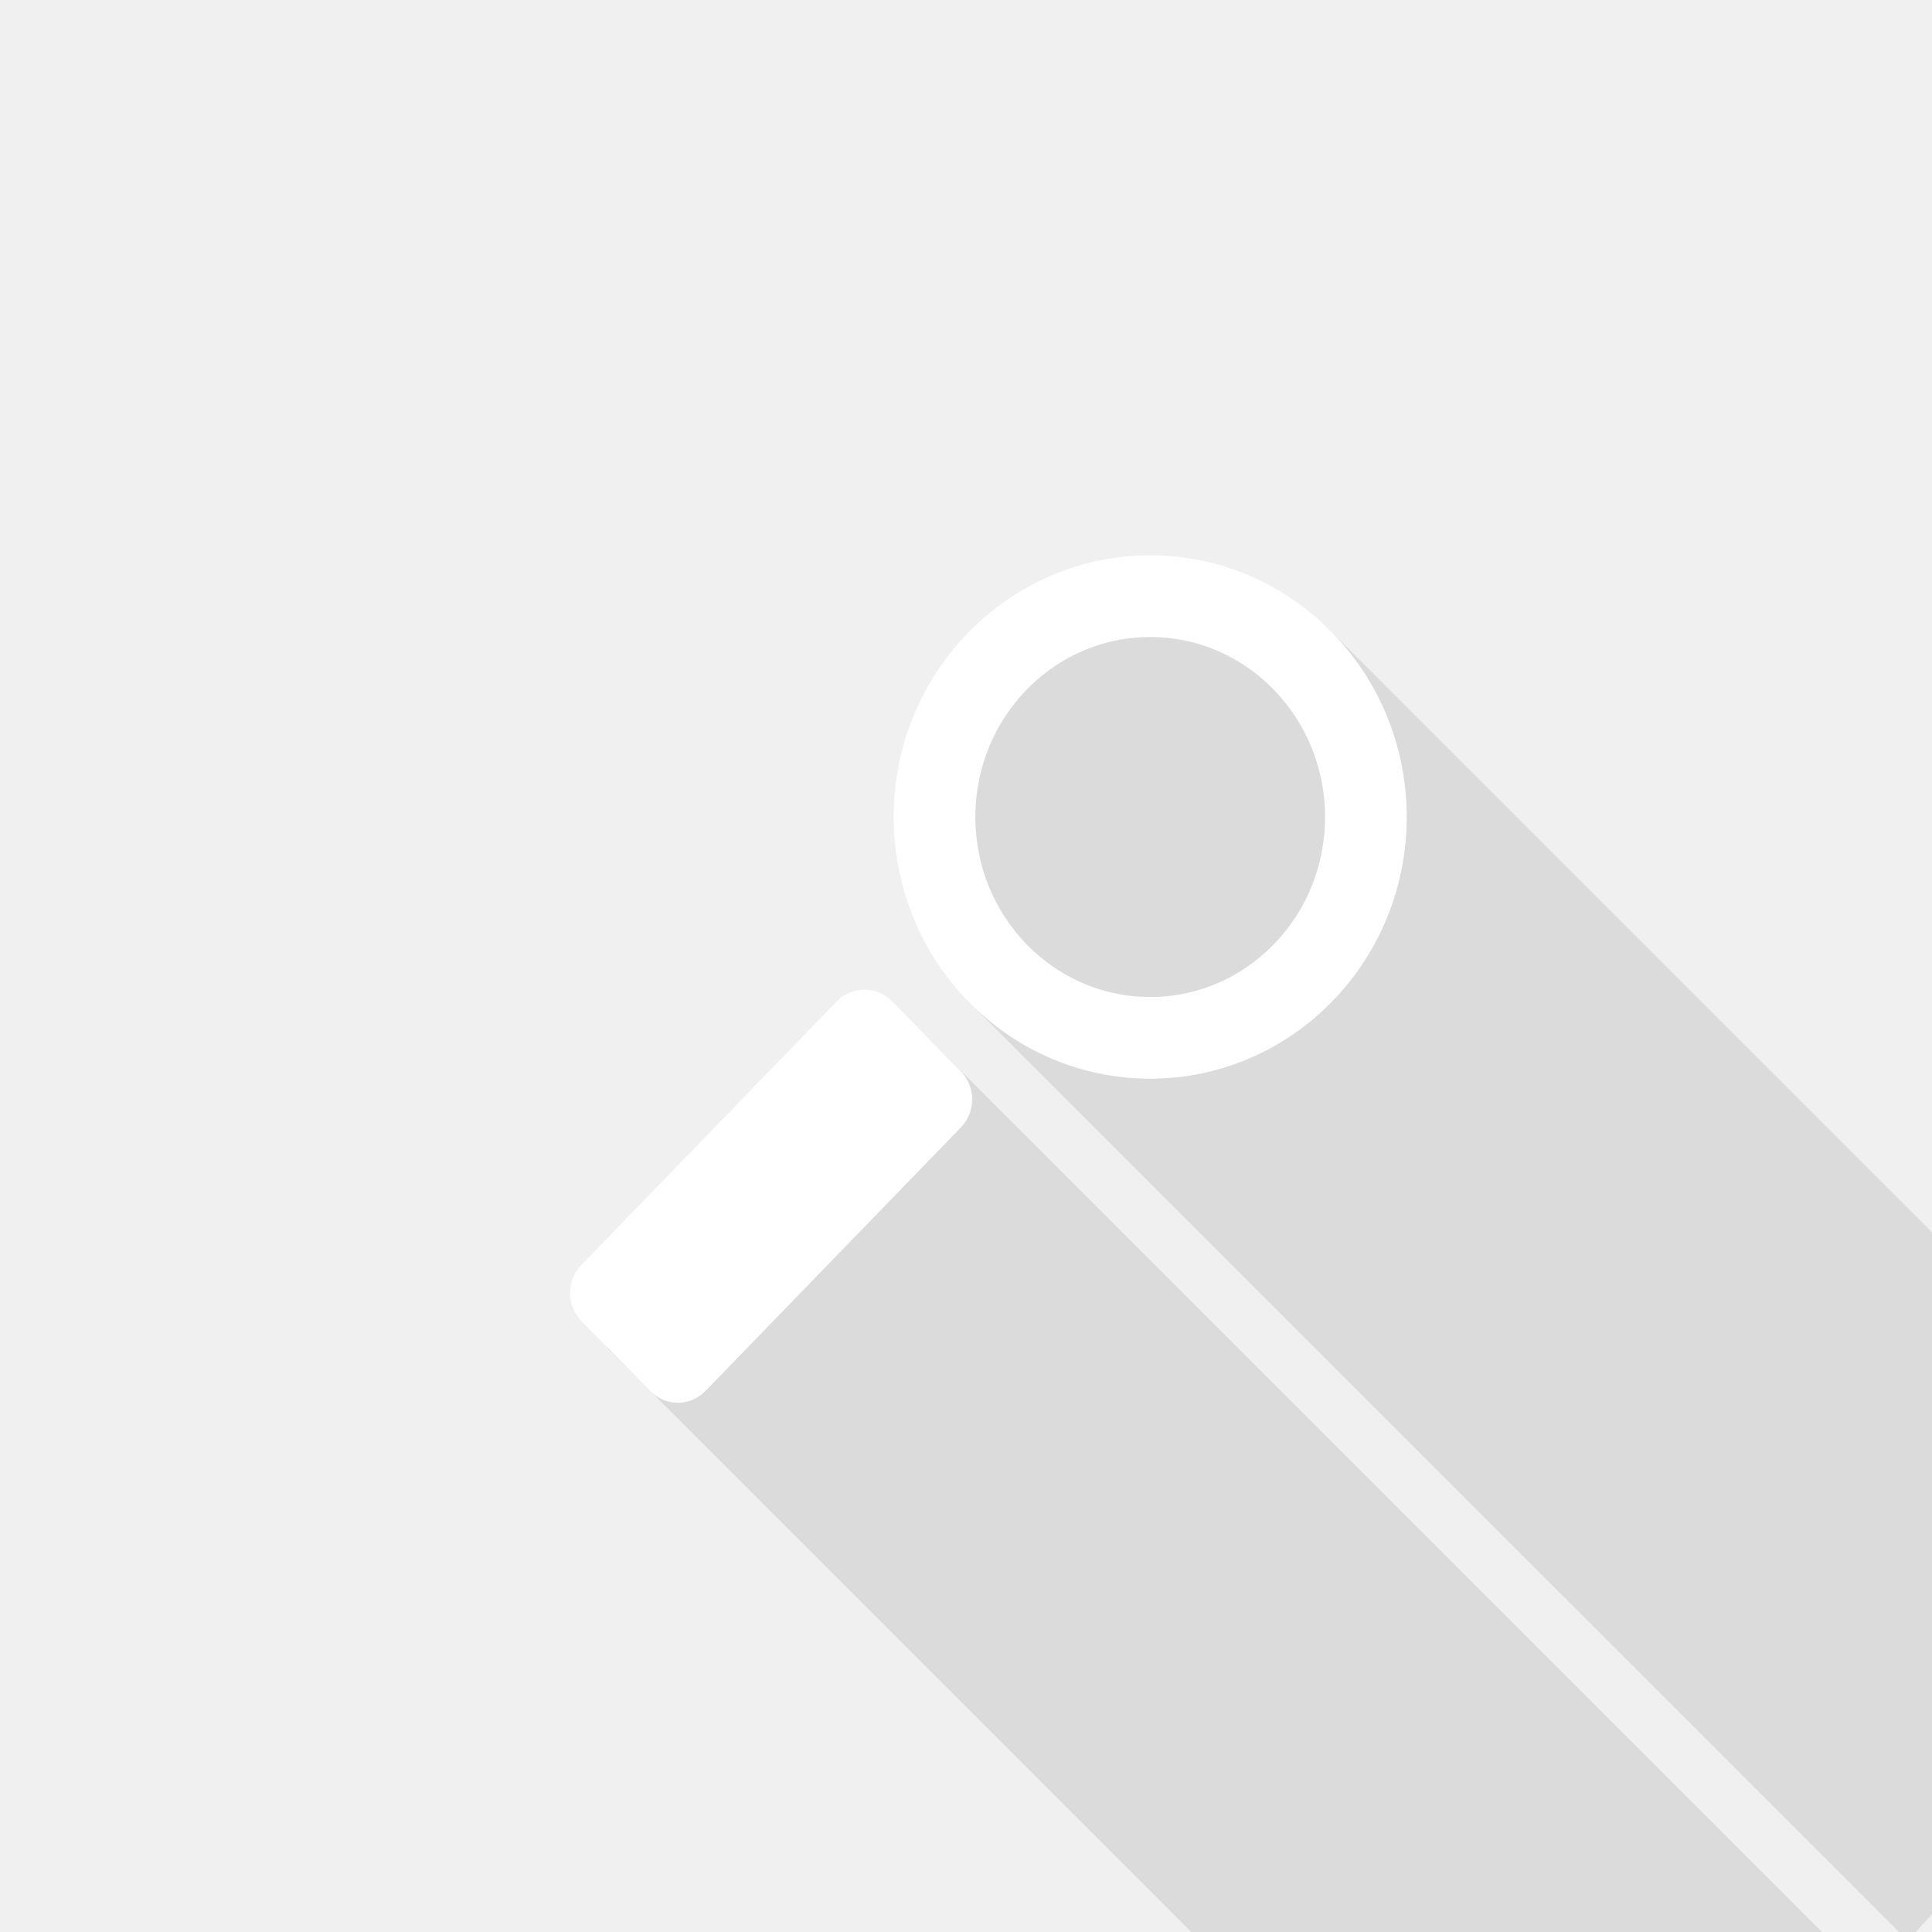
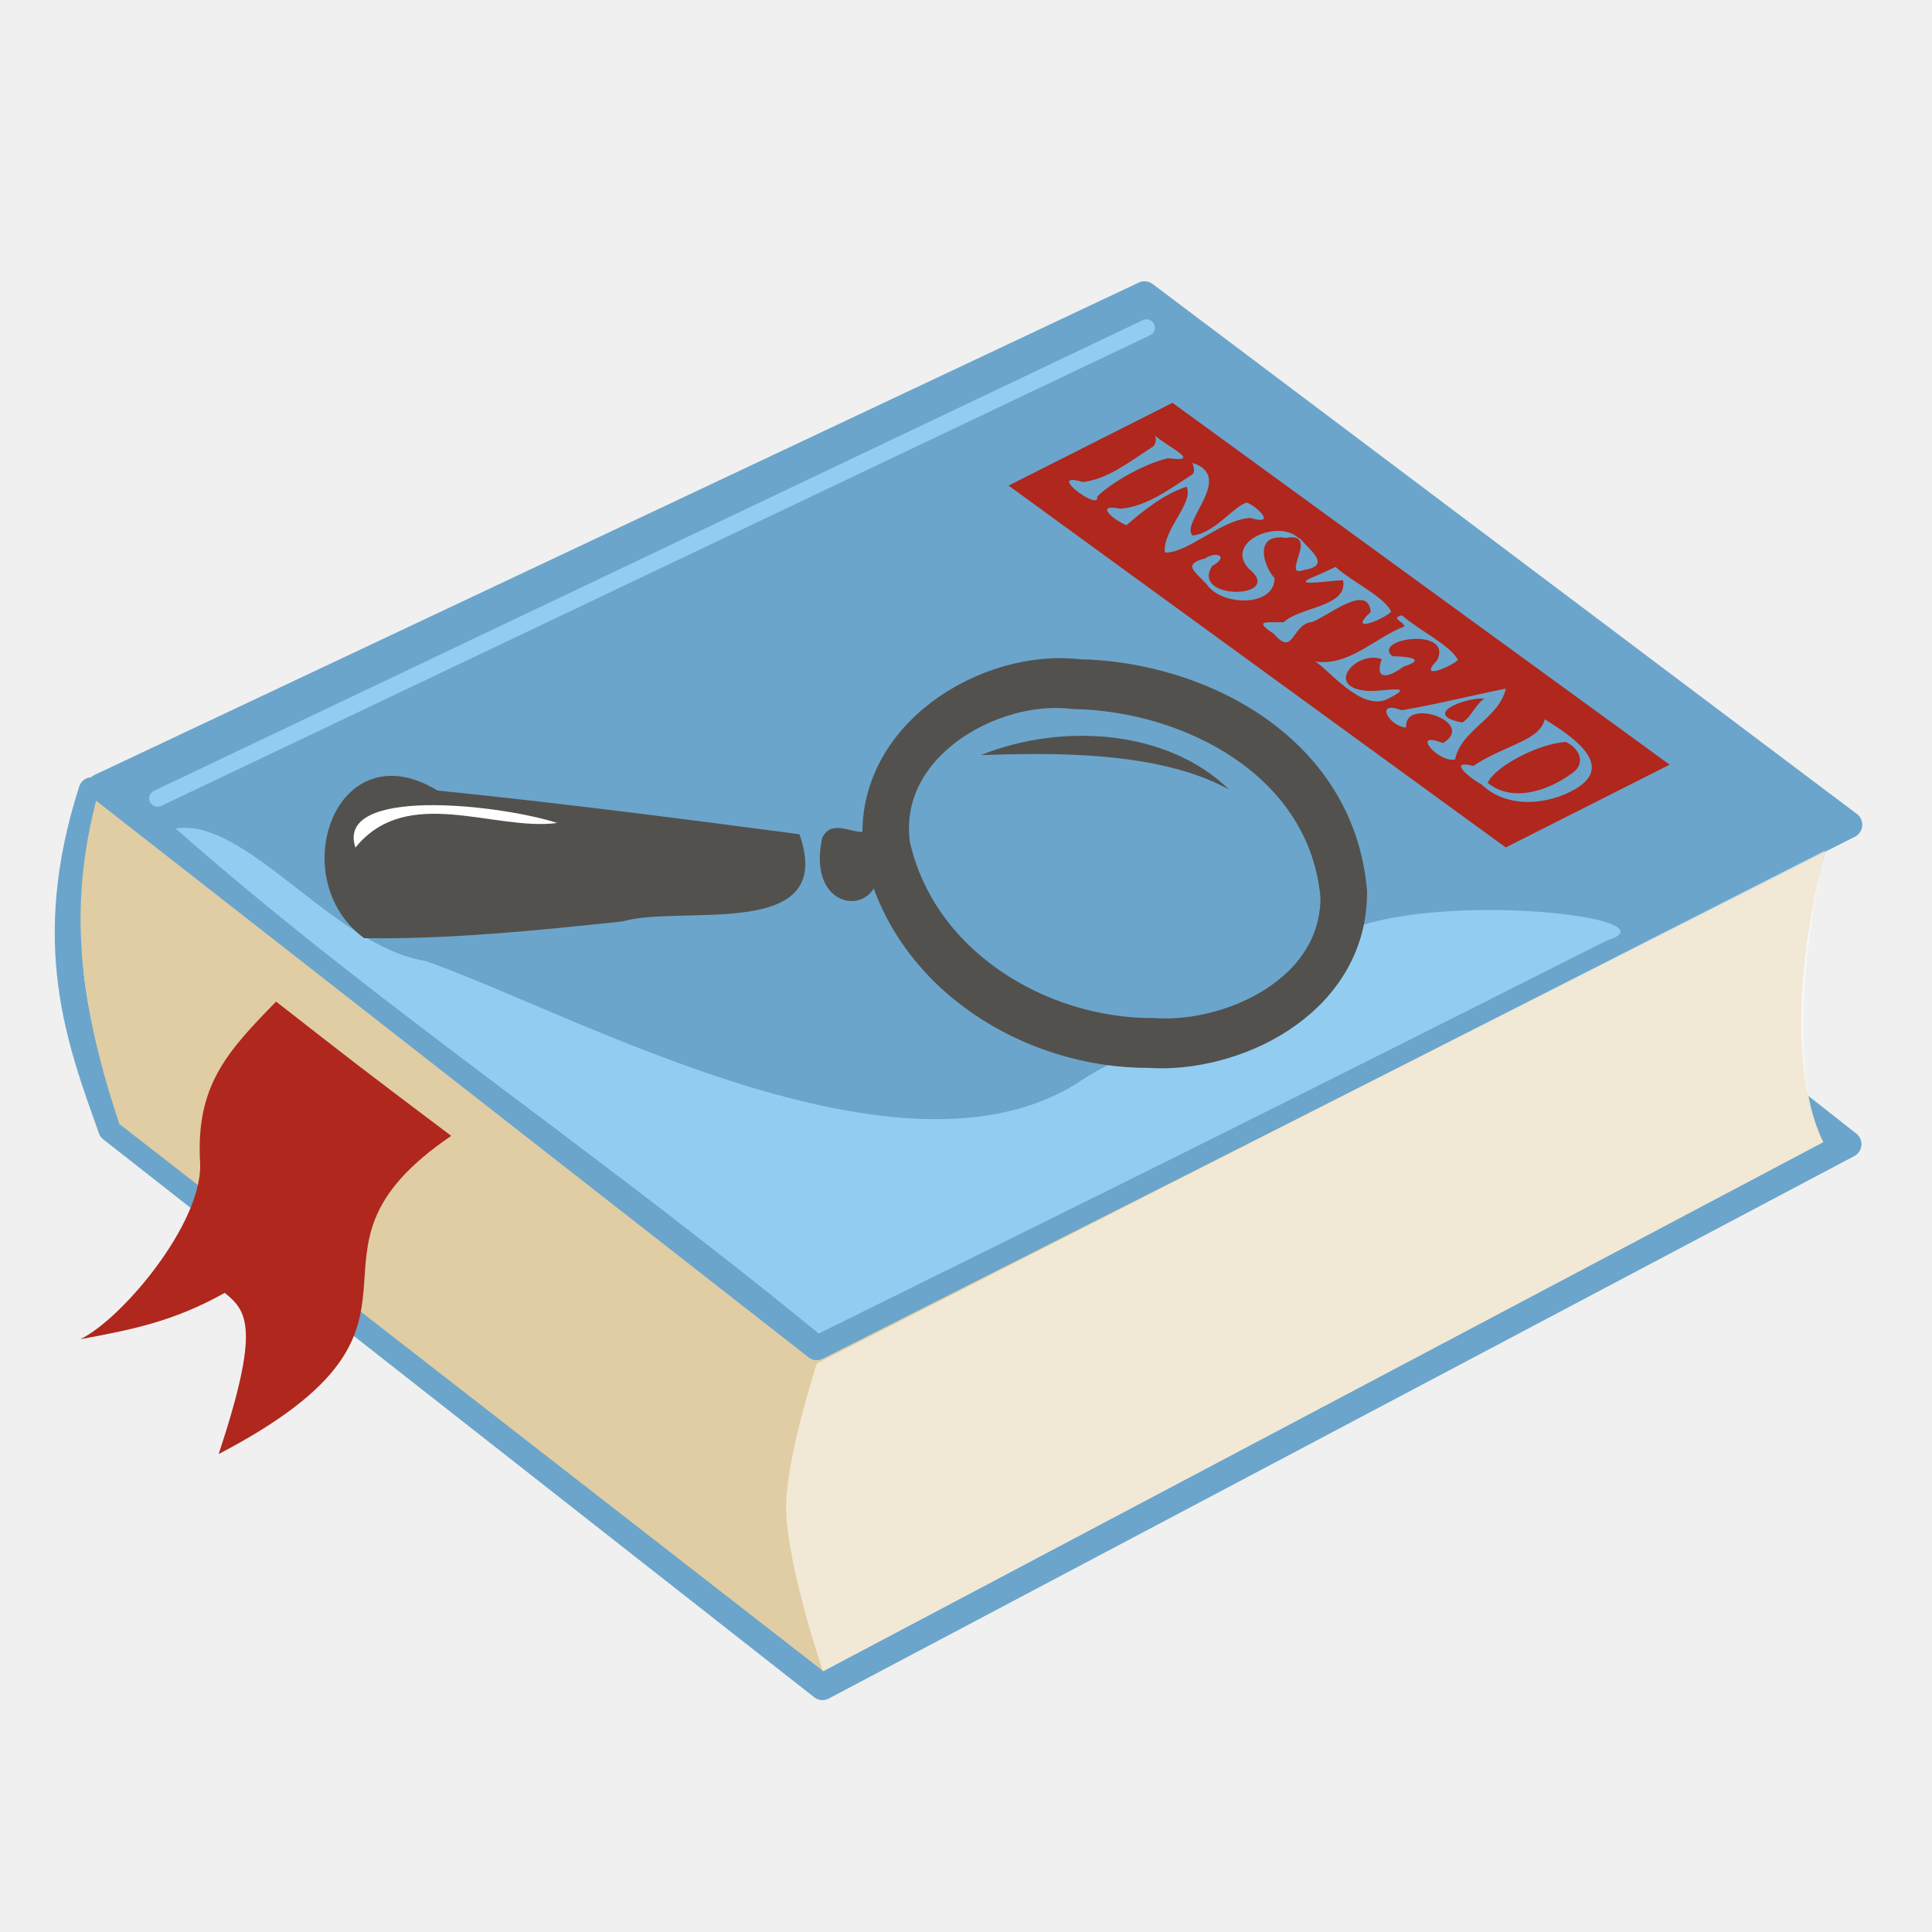
- <svg xmlns="http://www.w3.org/2000/svg" width="108" height="108" viewBox="0 0 28.575 28.575" version="1.1" id="svg8">
-   <defs id="defs2">
-     <marker orient="auto" refY="0" refX="0" id="DotS" style="overflow:visible">
-       <path id="path4646" d="m -2.5,-1 c 0,2.76 -2.24,5 -5,5 -2.76,0 -5,-2.24 -5,-5 0,-2.76 2.24,-5 5,-5 2.76,0 5,2.24 5,5 z" style="fill:#000000;fill-opacity:1;fill-rule:evenodd;stroke:#000000;stroke-width:1pt;stroke-opacity:1" transform="matrix(0.2,0,0,0.2,1.48,0.2)" />
-     </marker>
-   </defs>
-   <g id="layer1" transform="translate(0,-268.425)">
-     <path style="fill:#211d1d;fill-opacity:0.105;fill-rule:evenodd;stroke:none;stroke-width:0.265px;stroke-linecap:butt;stroke-linejoin:miter;stroke-opacity:1" d="m 13.732,283.784 -4.752,4.576 13.208,13.208 4.945,-4.383 z" id="path5630" />
-     <path style="fill:#211d1d;fill-opacity:0.105;fill-rule:evenodd;stroke:none;stroke-width:0.265px;stroke-linecap:butt;stroke-linejoin:miter;stroke-opacity:1" d="m 19.627,277.705 -5.206,-0.021 -0.097,5.555 13.89,13.89 5.187,-5.65 z" id="path5628" />
-     <path style="opacity:1;fill:none;fill-opacity:0;stroke:#ffffff;stroke-width:1.208;stroke-linecap:butt;stroke-linejoin:round;stroke-miterlimit:4;stroke-dasharray:none;stroke-opacity:1;paint-order:normal" id="path5024" d="m -13.822,280.509 a 3.19,3.266 0 0 1 -3.19,3.266 3.19,3.266 0 0 1 -3.19,-3.266 3.19,3.266 0 0 1 3.19,-3.266 3.19,3.266 0 0 1 3.19,3.266" transform="scale(-1,1)" />
-     <rect style="opacity:1;fill:#ffffff;fill-opacity:1;stroke:#ffffff;stroke-width:1.016;stroke-linecap:butt;stroke-linejoin:round;stroke-miterlimit:4;stroke-dasharray:none;stroke-opacity:1;paint-order:normal" id="rect5028" width="5.578" height="1.6" x="189.87" y="206.566" ry="0.075" transform="matrix(-0.6959348,0.7181049,0.7015763,0.7125944,0,0)" />
+ <svg xmlns="http://www.w3.org/2000/svg" width="72" height="72" viewBox="0 0 19.05 19.05" version="1.1" id="svg8">
+   <defs id="defs2" />
+   <g id="layer1" transform="translate(0,-277.95)">
+     <path style="fill:none;fill-rule:evenodd;stroke:#6ba5cb;stroke-width:0.265;stroke-linecap:round;stroke-linejoin:round;stroke-miterlimit:4;stroke-dasharray:none;stroke-opacity:1;paint-order:normal" d="m 1.1,289.08 7.01,5.501 10.112,-5.349 -3.27,-2.571 -14.045,-0.915 c -0.484,1.508 -0.118,2.462 0.193,3.333 z" id="path5204" />
+     <path style="fill:#e0cda3;fill-opacity:1;fill-rule:evenodd;stroke:none;stroke-width:0.265px;stroke-linecap:butt;stroke-linejoin:miter;stroke-opacity:1" d="m 0.952,285.829 c -0.241,0.93 -0.234,1.837 0.225,3.204 l 6.938,5.393 9.864,-5.216 c -0.399,-0.822 -0.17,-2.208 0.053,-2.999 l -10.054,4.961 z" id="path5206" />
+     <path style="fill:#6ba5cb;fill-opacity:1;fill-rule:evenodd;stroke:#6ba5cb;stroke-width:0.265;stroke-linecap:round;stroke-linejoin:round;stroke-miterlimit:4;stroke-dasharray:none;stroke-opacity:1;paint-order:stroke fill markers" d="m 0.99,285.71 10.295,-4.854 6.945,5.226 -10.176,5.147 z" id="path5208" />
+     <path style="fill:none;fill-rule:evenodd;stroke:#92cdf1;stroke-width:0.165;stroke-linecap:round;stroke-linejoin:miter;stroke-miterlimit:4;stroke-dasharray:none;stroke-opacity:1" d="m 1.554,285.822 9.751,-4.641" id="path5282" />
+     <path id="path5245" d="m 1.731,286.12 c 0.694,-0.117 1.549,1.156 2.465,1.306 1.423,0.493 4.711,2.353 6.47,1.175 0.632,-0.423 1.872,-0.659 2.272,-1.235 0.505,-0.726 3.745,-0.4 2.901,-0.14 -3.347,1.688 -4.531,2.275 -7.766,3.873 -2.37,-1.937 -4.357,-3.233 -6.342,-4.98 z" style="fill:#92cdf1;stroke-width:0.161" />
+     <g transform="matrix(1.077069,0.1470635,-0.2306003,1.169743,65.00324,-50.09066)" id="g5230">
+       <g id="g5228">
+         <path id="path5218" d="m 11.795,287.747 c -1.025,0.134 -2.244,-0.326 -2.699,-1.3 -0.318,-0.862 0.61,-1.551 1.395,-1.561 1.065,-0.116 2.409,0.307 2.758,1.425 0.184,0.843 -0.729,1.392 -1.454,1.436" style="opacity:1;fill:none;fill-opacity:1;stroke:#53514d;stroke-width:0.417;stroke-linecap:round;stroke-miterlimit:4;stroke-dasharray:none;stroke-dashoffset:0;stroke-opacity:1" />
+         <path id="path5220" d="m 8.291,286.428 c 0.526,0.842 -0.925,0.706 -1.424,0.914 -0.752,0.171 -1.507,0.341 -2.274,0.427 -0.825,-0.397 -0.623,-1.688 0.395,-1.294 1.101,-0.035 2.202,-0.042 3.303,-0.047 z" style="opacity:1;fill:#53514d;fill-opacity:1;stroke:none;stroke-width:0.277;stroke-linecap:round;stroke-miterlimit:4;stroke-dasharray:none;stroke-dashoffset:0;stroke-opacity:1" />
+         <path id="path5222" d="m 8.877,286.334 c 0.585,0.637 -0.393,0.874 -0.377,0.097 0.052,-0.168 0.255,-0.064 0.377,-0.097 z" style="opacity:1;fill:#53514d;fill-opacity:1;stroke:none;stroke-width:0.395;stroke-linecap:round;stroke-miterlimit:4;stroke-dasharray:none;stroke-dashoffset:0;stroke-opacity:1" />
+         <path id="path5224" d="m 12.041,285.579 c -0.653,-0.423 -1.605,-0.363 -2.272,-0.004 0.558,-0.086 1.55,-0.244 2.272,0.004 z" style="fill:#53514d;fill-opacity:1;fill-rule:evenodd;stroke:none;stroke-width:0.123px;stroke-linecap:butt;stroke-linejoin:miter;stroke-opacity:1" />
+         <path id="path5226" d="m 6.112,286.607 c -0.57,-0.09 -2.045,-0.049 -1.756,0.428 0.349,-0.581 1.208,-0.288 1.756,-0.428 z" style="fill:#ffffff;fill-opacity:1;fill-rule:evenodd;stroke:none;stroke-width:0.153px;stroke-linecap:butt;stroke-linejoin:miter;stroke-opacity:1" />
+       </g>
+     </g>
+     <path id="path5258" d="m 7.751,292.815 c -0.003,-0.484 0.303,-1.421 0.303,-1.421 l 9.94,-5.057 c -0.099,0.395 -0.419,2.065 -0.019,2.875 l -9.861,5.218 c 0,0 -0.36,-1.063 -0.363,-1.615 z" style="opacity:0.55;fill:#ffffff;fill-opacity:1;fill-rule:evenodd;stroke:none;stroke-width:0.382px;stroke-linecap:butt;stroke-linejoin:miter;stroke-opacity:1" />
+     <path id="path5234" d="m 2.156,292.288 c 0.412,-1.243 0.283,-1.41 0.06,-1.59 -0.509,0.285 -0.923,0.364 -1.424,0.457 0.406,-0.196 1.195,-1.13 1.182,-1.724 -0.05,-0.78 0.27,-1.113 0.748,-1.605 0.759,0.591 0.756,0.593 1.727,1.324 -1.754,1.192 0.214,1.827 -2.292,3.137 z" style="opacity:1;fill:#af271d;fill-opacity:1;fill-rule:evenodd;stroke:none;stroke-width:0.134;stroke-linecap:round;stroke-linejoin:round;stroke-miterlimit:4;stroke-dasharray:none;stroke-opacity:1" />
+     <path style="opacity:1;fill:#af271d;fill-opacity:1;stroke:none;stroke-width:0.152;stroke-linecap:butt;stroke-linejoin:round;stroke-miterlimit:4;stroke-dasharray:none;stroke-dashoffset:0;stroke-opacity:1;paint-order:stroke fill markers" d="m 11.561,281.922 c -0.538,0.272 -1.077,0.544 -1.616,0.816 1.634,1.189 3.268,2.379 4.902,3.568 0.539,-0.272 1.077,-0.544 1.616,-0.816 -1.634,-1.189 -3.268,-2.379 -4.902,-3.568 z m 1.265,1.345 c 0.092,0.111 0.308,0.261 0.028,0.304 -0.234,0.084 0.17,-0.383 -0.175,-0.317 -0.296,-0.048 -0.244,0.242 -0.111,0.399 -0.006,0.29 -0.53,0.27 -0.669,0.059 -0.105,-0.118 -0.253,-0.197 -0.018,-0.255 0.118,-0.077 0.241,-0.021 0.071,0.074 -0.218,0.346 0.731,0.324 0.361,0.026 -0.241,-0.26 0.276,-0.484 0.478,-0.312 0.011,0.007 0.024,0.015 0.035,0.022 z m 2.022,1.473 c -0.067,0.294 -0.443,0.408 -0.5,0.698 -0.157,0.04 -0.454,-0.292 -0.12,-0.161 0.338,-0.205 -0.389,-0.456 -0.363,-0.154 -0.162,-0.005 -0.322,-0.274 -0.045,-0.17 0.345,-0.057 0.687,-0.146 1.028,-0.213 z m -3.461,-2.497 c 0.123,0.112 0.48,0.272 0.131,0.225 -0.245,0.056 -0.572,0.25 -0.7,0.379 0.034,0.157 -0.524,-0.259 -0.142,-0.144 0.249,-0.027 0.478,-0.212 0.695,-0.351 0.026,-0.029 0.034,-0.073 0.017,-0.108 z m 0.374,0.272 c 0.418,0.137 -0.128,0.589 -0.002,0.715 0.216,-0.019 0.416,-0.299 0.537,-0.325 0.114,0.05 0.288,0.23 0.034,0.152 -0.291,0.016 -0.622,0.353 -0.844,0.341 -0.025,-0.225 0.289,-0.487 0.214,-0.649 -0.234,0.077 -0.434,0.244 -0.592,0.379 -0.122,-0.046 -0.327,-0.215 -0.061,-0.162 0.259,-0.019 0.493,-0.199 0.711,-0.339 0.034,-0.035 0.002,-0.086 0.002,-0.113 z m 1.409,1.026 c 0.162,0.147 0.49,0.298 0.547,0.442 -0.09,0.083 -0.438,0.219 -0.201,10e-4 -0.028,-0.291 -0.421,0.042 -0.578,0.099 -0.205,0.02 -0.177,0.351 -0.376,0.118 -0.233,-0.151 -0.03,-0.108 0.096,-0.116 0.158,-0.153 0.634,-0.149 0.585,-0.413 -0.108,-0.003 -0.582,0.08 -0.253,-0.05 0.06,-0.027 0.12,-0.054 0.179,-0.082 z m 0.654,0.476 c 0.165,0.147 0.481,0.297 0.552,0.441 -0.079,0.072 -0.403,0.206 -0.205,0.002 0.159,-0.33 -0.648,-0.216 -0.442,-0.039 0.12,10e-5 0.363,0.02 0.111,0.102 -0.17,0.124 -0.286,0.125 -0.216,-0.074 -0.244,-0.087 -0.558,0.261 -0.172,0.31 0.137,0.025 0.555,-0.081 0.236,0.08 -0.265,0.141 -0.605,-0.31 -0.722,-0.366 0.339,0.049 0.588,-0.234 0.881,-0.346 -0.003,-0.051 -0.146,-0.08 -0.022,-0.11 z m 1.408,1.025 c 0.22,0.141 0.713,0.438 0.31,0.683 -0.281,0.167 -0.686,0.2 -0.936,-0.042 -0.095,-0.047 -0.35,-0.248 -0.079,-0.181 0.314,-0.209 0.657,-0.247 0.705,-0.461 z m 0.209,0.224 c -0.271,0.016 -0.693,0.237 -0.772,0.402 0.236,0.198 0.592,0.08 0.815,-0.082 0.161,-0.095 0.099,-0.251 -0.043,-0.32 z m -0.803,-0.428 c -0.194,-0.013 -0.629,0.16 -0.219,0.236 0.093,-0.058 0.126,-0.178 0.219,-0.236 z" id="rect5260" />
  </g>
+   <g id="layer2" />
</svg>
